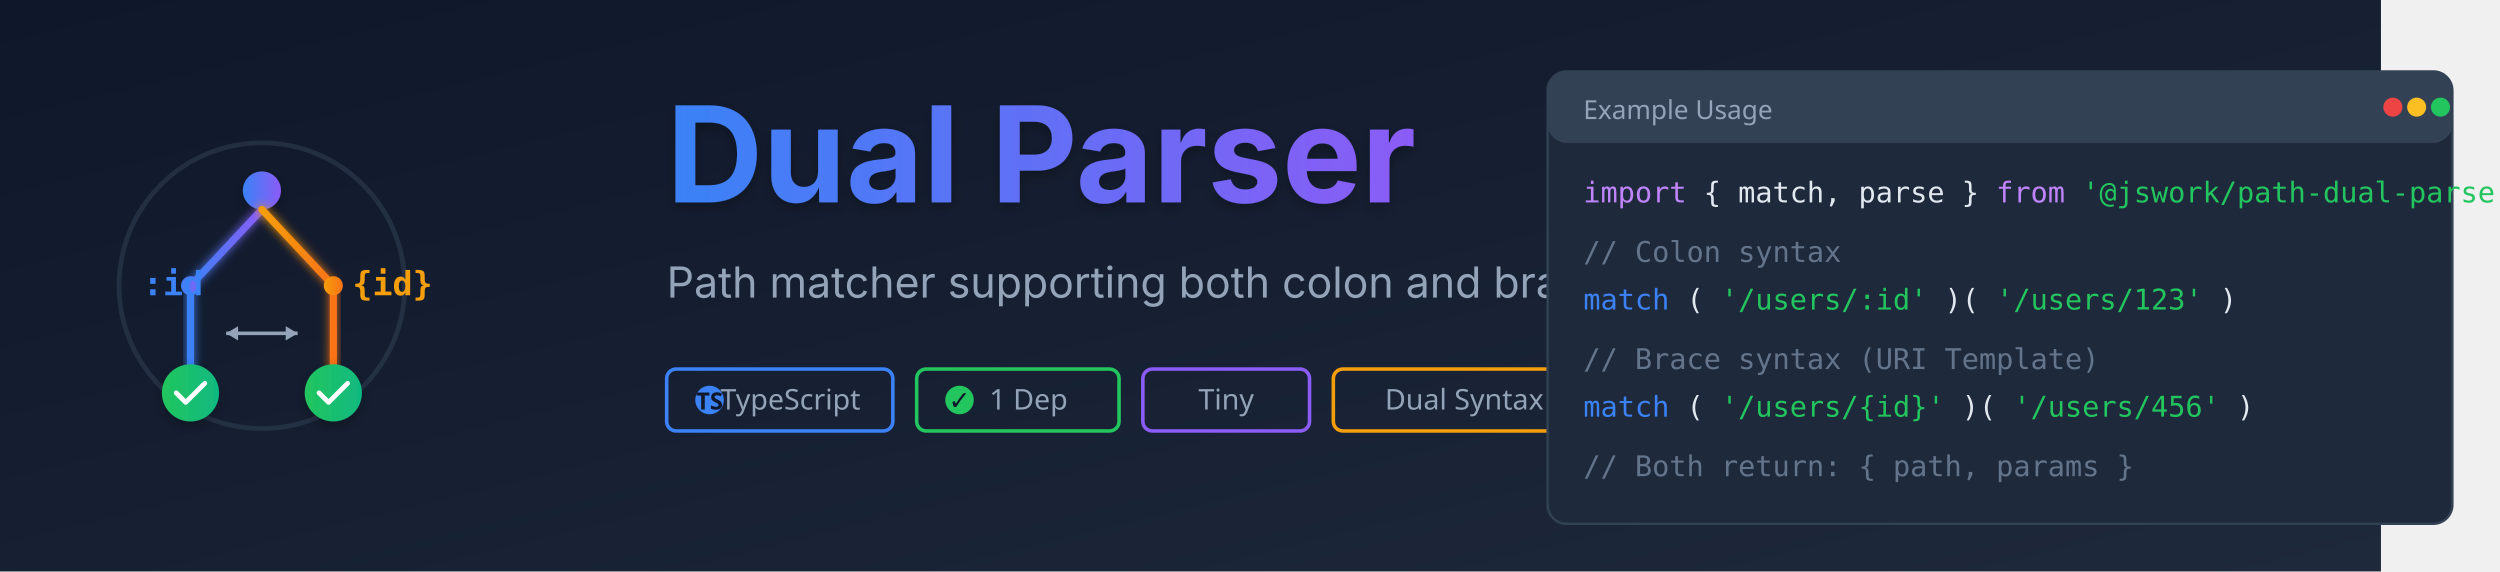
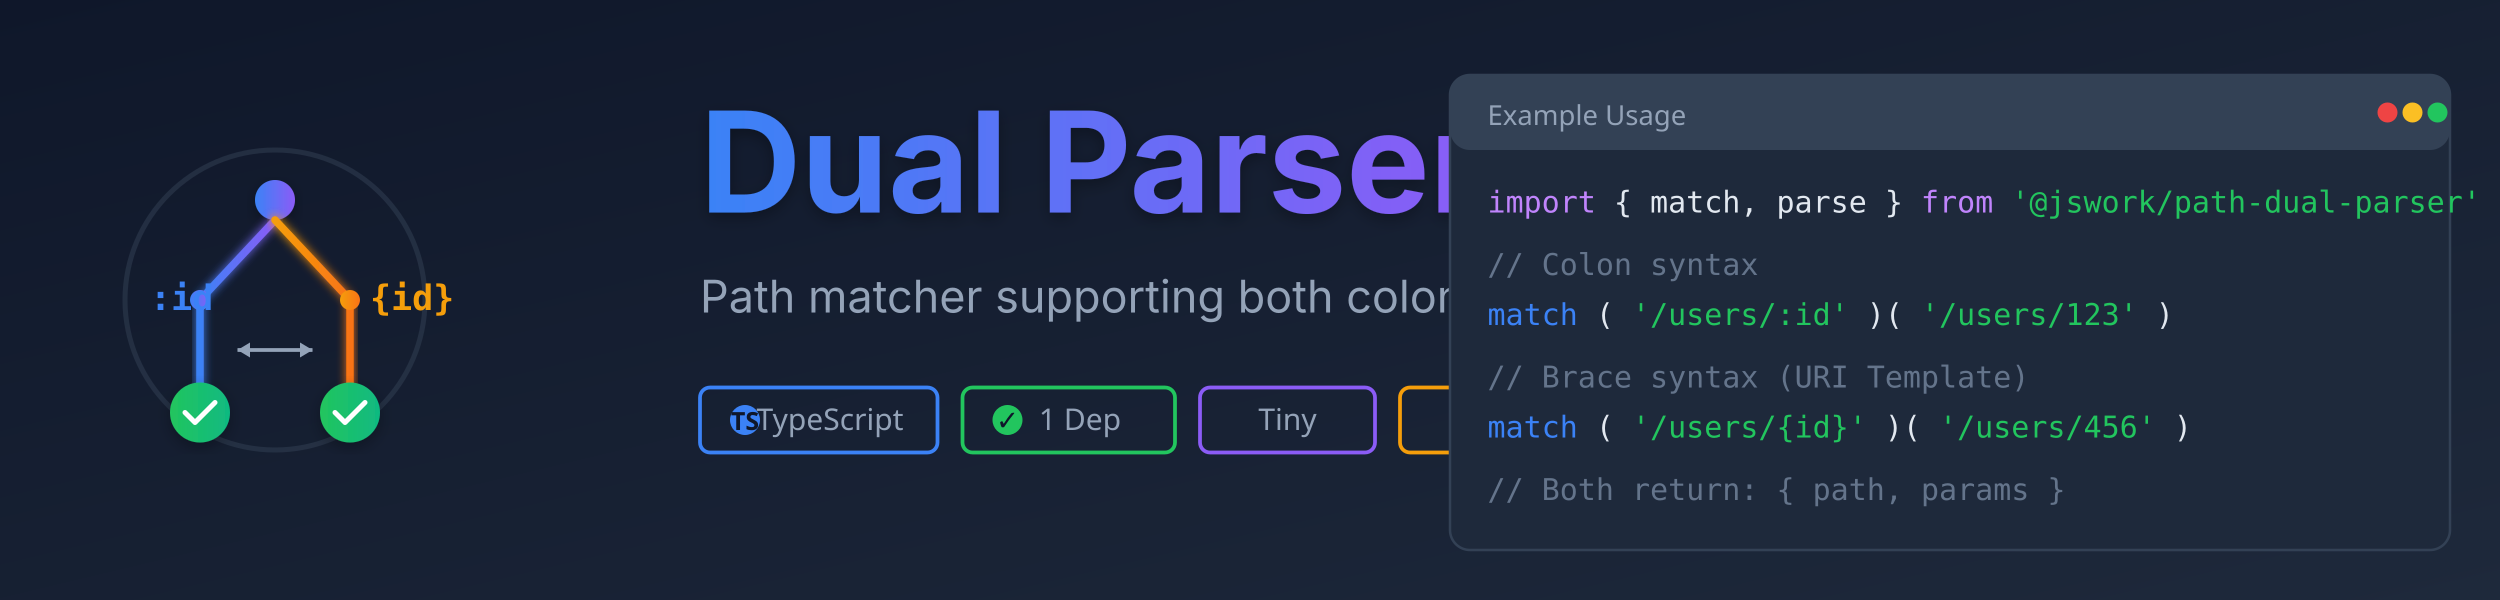
- <svg xmlns="http://www.w3.org/2000/svg" width="1050" height="240" viewBox="0 0 1050 240">
+ <svg xmlns="http://www.w3.org/2000/svg" width="1000" height="240" viewBox="0 0 1000 240">
  <defs>
    <linearGradient id="bgGrad" x1="0%" y1="0%" x2="100%" y2="100%">
      <stop offset="0%" style="stop-color:#0f172a" />
      <stop offset="100%" style="stop-color:#1e293b" />
    </linearGradient>
    <linearGradient id="primaryGrad" x1="0%" y1="0%" x2="100%" y2="0%">
      <stop offset="0%" style="stop-color:#3b82f6" />
      <stop offset="100%" style="stop-color:#8b5cf6" />
    </linearGradient>
    <linearGradient id="successGrad" x1="0%" y1="0%" x2="100%" y2="0%">
      <stop offset="0%" style="stop-color:#22c55e" />
      <stop offset="100%" style="stop-color:#10b981" />
    </linearGradient>
    <linearGradient id="braceGrad" x1="0%" y1="0%" x2="100%" y2="0%">
      <stop offset="0%" style="stop-color:#f59e0b" />
      <stop offset="100%" style="stop-color:#f97316" />
    </linearGradient>
    <filter id="shadow" x="-20%" y="-20%" width="140%" height="140%">
      <feDropShadow dx="0" dy="2" stdDeviation="3" flood-color="#000" flood-opacity="0.3" />
    </filter>
    <filter id="glow">
      <feGaussianBlur stdDeviation="2" result="coloredBlur" />
      <feMerge>
        <feMergeNode in="coloredBlur" />
        <feMergeNode in="SourceGraphic" />
      </feMerge>
    </filter>
  </defs>
  <rect width="1000" height="240" fill="url(#bgGrad)" />
  <g transform="translate(40, 50)">
    <circle cx="70" cy="70" r="60" fill="none" stroke="#334155" stroke-width="2" opacity="0.5" />
    <circle cx="70" cy="30" r="8" fill="url(#primaryGrad)" filter="url(#shadow)" />
    <path d="M 70 38 L 40 70 L 40 110" fill="none" stroke="url(#primaryGrad)" stroke-width="3" stroke-linecap="round" filter="url(#glow)" />
    <circle cx="40" cy="70" r="4" fill="url(#primaryGrad)" />
    <text x="20" y="74" font-family="monospace" font-size="14" fill="#3b82f6" font-weight="bold">:id</text>
    <path d="M 70 38 L 100 70 L 100 110" fill="none" stroke="url(#braceGrad)" stroke-width="3" stroke-linecap="round" filter="url(#glow)" />
    <circle cx="100" cy="70" r="4" fill="url(#braceGrad)" />
    <text x="108" y="74" font-family="monospace" font-size="14" fill="#f59e0b" font-weight="bold">{id}</text>
    <circle cx="40" cy="115" r="12" fill="url(#successGrad)" filter="url(#shadow)" />
    <path d="M 34 115 L 38 119 L 46 111" fill="none" stroke="#fff" stroke-width="2" stroke-linecap="round" stroke-linejoin="round" />
    <circle cx="100" cy="115" r="12" fill="url(#successGrad)" filter="url(#shadow)" />
    <path d="M 94 115 L 98 119 L 106 111" fill="none" stroke="#fff" stroke-width="2" stroke-linecap="round" stroke-linejoin="round" />
    <g transform="translate(55, 90)">
      <line x1="0" y1="0" x2="30" y2="0" stroke="#94a3b8" stroke-width="1.5" />
      <polygon points="0,0 5,-3 5,3" fill="#94a3b8" />
      <polygon points="30,0 25,-3 25,3" fill="#94a3b8" />
    </g>
  </g>
  <text x="280" y="85" font-family="system-ui, -apple-system, sans-serif" font-size="56" font-weight="700" fill="url(#primaryGrad)" filter="url(#shadow)">
    Dual Parser
  </text>
  <text x="280" y="125" font-family="system-ui, -apple-system, sans-serif" font-size="18" fill="#94a3b8">
    Path matcher supporting both colon and brace URI template syntax
  </text>
  <g transform="translate(280, 155)">
    <rect x="0" y="0" width="95" height="26" rx="4" fill="none" stroke="#3b82f6" stroke-width="1.5" />
    <circle cx="18" cy="13" r="6" fill="#3b82f6" />
    <text x="18" y="17" font-family="system-ui, sans-serif" font-size="10" font-weight="bold" fill="#0f172a" text-anchor="middle">TS</text>
    <text x="52" y="17" font-family="system-ui, sans-serif" font-size="12" fill="#94a3b8" text-anchor="middle">TypeScript</text>
    <rect x="105" y="0" width="85" height="26" rx="4" fill="none" stroke="#22c55e" stroke-width="1.5" />
    <circle cx="123" cy="13" r="6" fill="#22c55e" />
    <text x="123" y="17" font-family="system-ui, sans-serif" font-size="11" font-weight="bold" fill="#0f172a" text-anchor="middle">✓</text>
    <text x="152" y="17" font-family="system-ui, sans-serif" font-size="12" fill="#94a3b8" text-anchor="middle">1 Dep</text>
    <rect x="200" y="0" width="70" height="26" rx="4" fill="none" stroke="#8b5cf6" stroke-width="1.5" />
    <text x="235" y="17" font-family="system-ui, sans-serif" font-size="12" fill="#94a3b8" text-anchor="middle">Tiny</text>
    <rect x="280" y="0" width="110" height="26" rx="4" fill="none" stroke="#f59e0b" stroke-width="1.5" />
    <text x="335" y="17" font-family="system-ui, sans-serif" font-size="12" fill="#94a3b8" text-anchor="middle">Dual Syntax</text>
  </g>
-   <g transform="translate(650, 30)">
-     <rect x="0" y="0" width="380" height="190" rx="8" fill="#1e293b" stroke="#334155" stroke-width="1" />
-     <rect x="0" y="0" width="380" height="30" rx="8" fill="#334155" />
+   <g transform="translate(580, 30)">
+     <rect x="0" y="0" width="400" height="190" rx="8" fill="#1e293b" stroke="#334155" stroke-width="1" />
+     <rect x="0" y="0" width="400" height="30" rx="8" fill="#334155" />
    <text x="15" y="20" font-family="system-ui, sans-serif" font-size="11" fill="#94a3b8">Example Usage</text>
-     <circle cx="355" cy="15" r="4" fill="#ef4444" />
-     <circle cx="365" cy="15" r="4" fill="#fbbf24" />
-     <circle cx="375" cy="15" r="4" fill="#22c55e" />
+     <circle cx="375" cy="15" r="4" fill="#ef4444" />
+     <circle cx="385" cy="15" r="4" fill="#fbbf24" />
+     <circle cx="395" cy="15" r="4" fill="#22c55e" />
    <text font-family="'SF Mono', 'Monaco', 'Cascadia Code', monospace" font-size="12" fill="#e2e8f0">
      <tspan x="15" y="55" fill="#c084fc">import</tspan>
      <tspan fill="#e2e8f0"> { match, parse } </tspan>
      <tspan fill="#c084fc">from</tspan>
      <tspan fill="#22c55e"> '@jswork/path-dual-parser'</tspan>
      <tspan x="15" y="80" fill="#64748b">// Colon syntax</tspan>
      <tspan x="15" y="100" fill="#3b82f6">match</tspan>
      <tspan fill="#e2e8f0">(</tspan>
      <tspan fill="#22c55e">'/users/:id'</tspan>
      <tspan fill="#e2e8f0">)(</tspan>
      <tspan fill="#22c55e">'/users/123'</tspan>
      <tspan fill="#e2e8f0">)</tspan>
      <tspan x="15" y="125" fill="#64748b">// Brace syntax (URI Template)</tspan>
      <tspan x="15" y="145" fill="#3b82f6">match</tspan>
      <tspan fill="#e2e8f0">(</tspan>
      <tspan fill="#22c55e">'/users/{id}'</tspan>
      <tspan fill="#e2e8f0">)(</tspan>
      <tspan fill="#22c55e">'/users/456'</tspan>
      <tspan fill="#e2e8f0">)</tspan>
      <tspan x="15" y="170" fill="#64748b">// Both return: { path, params }</tspan>
    </text>
  </g>
</svg>
